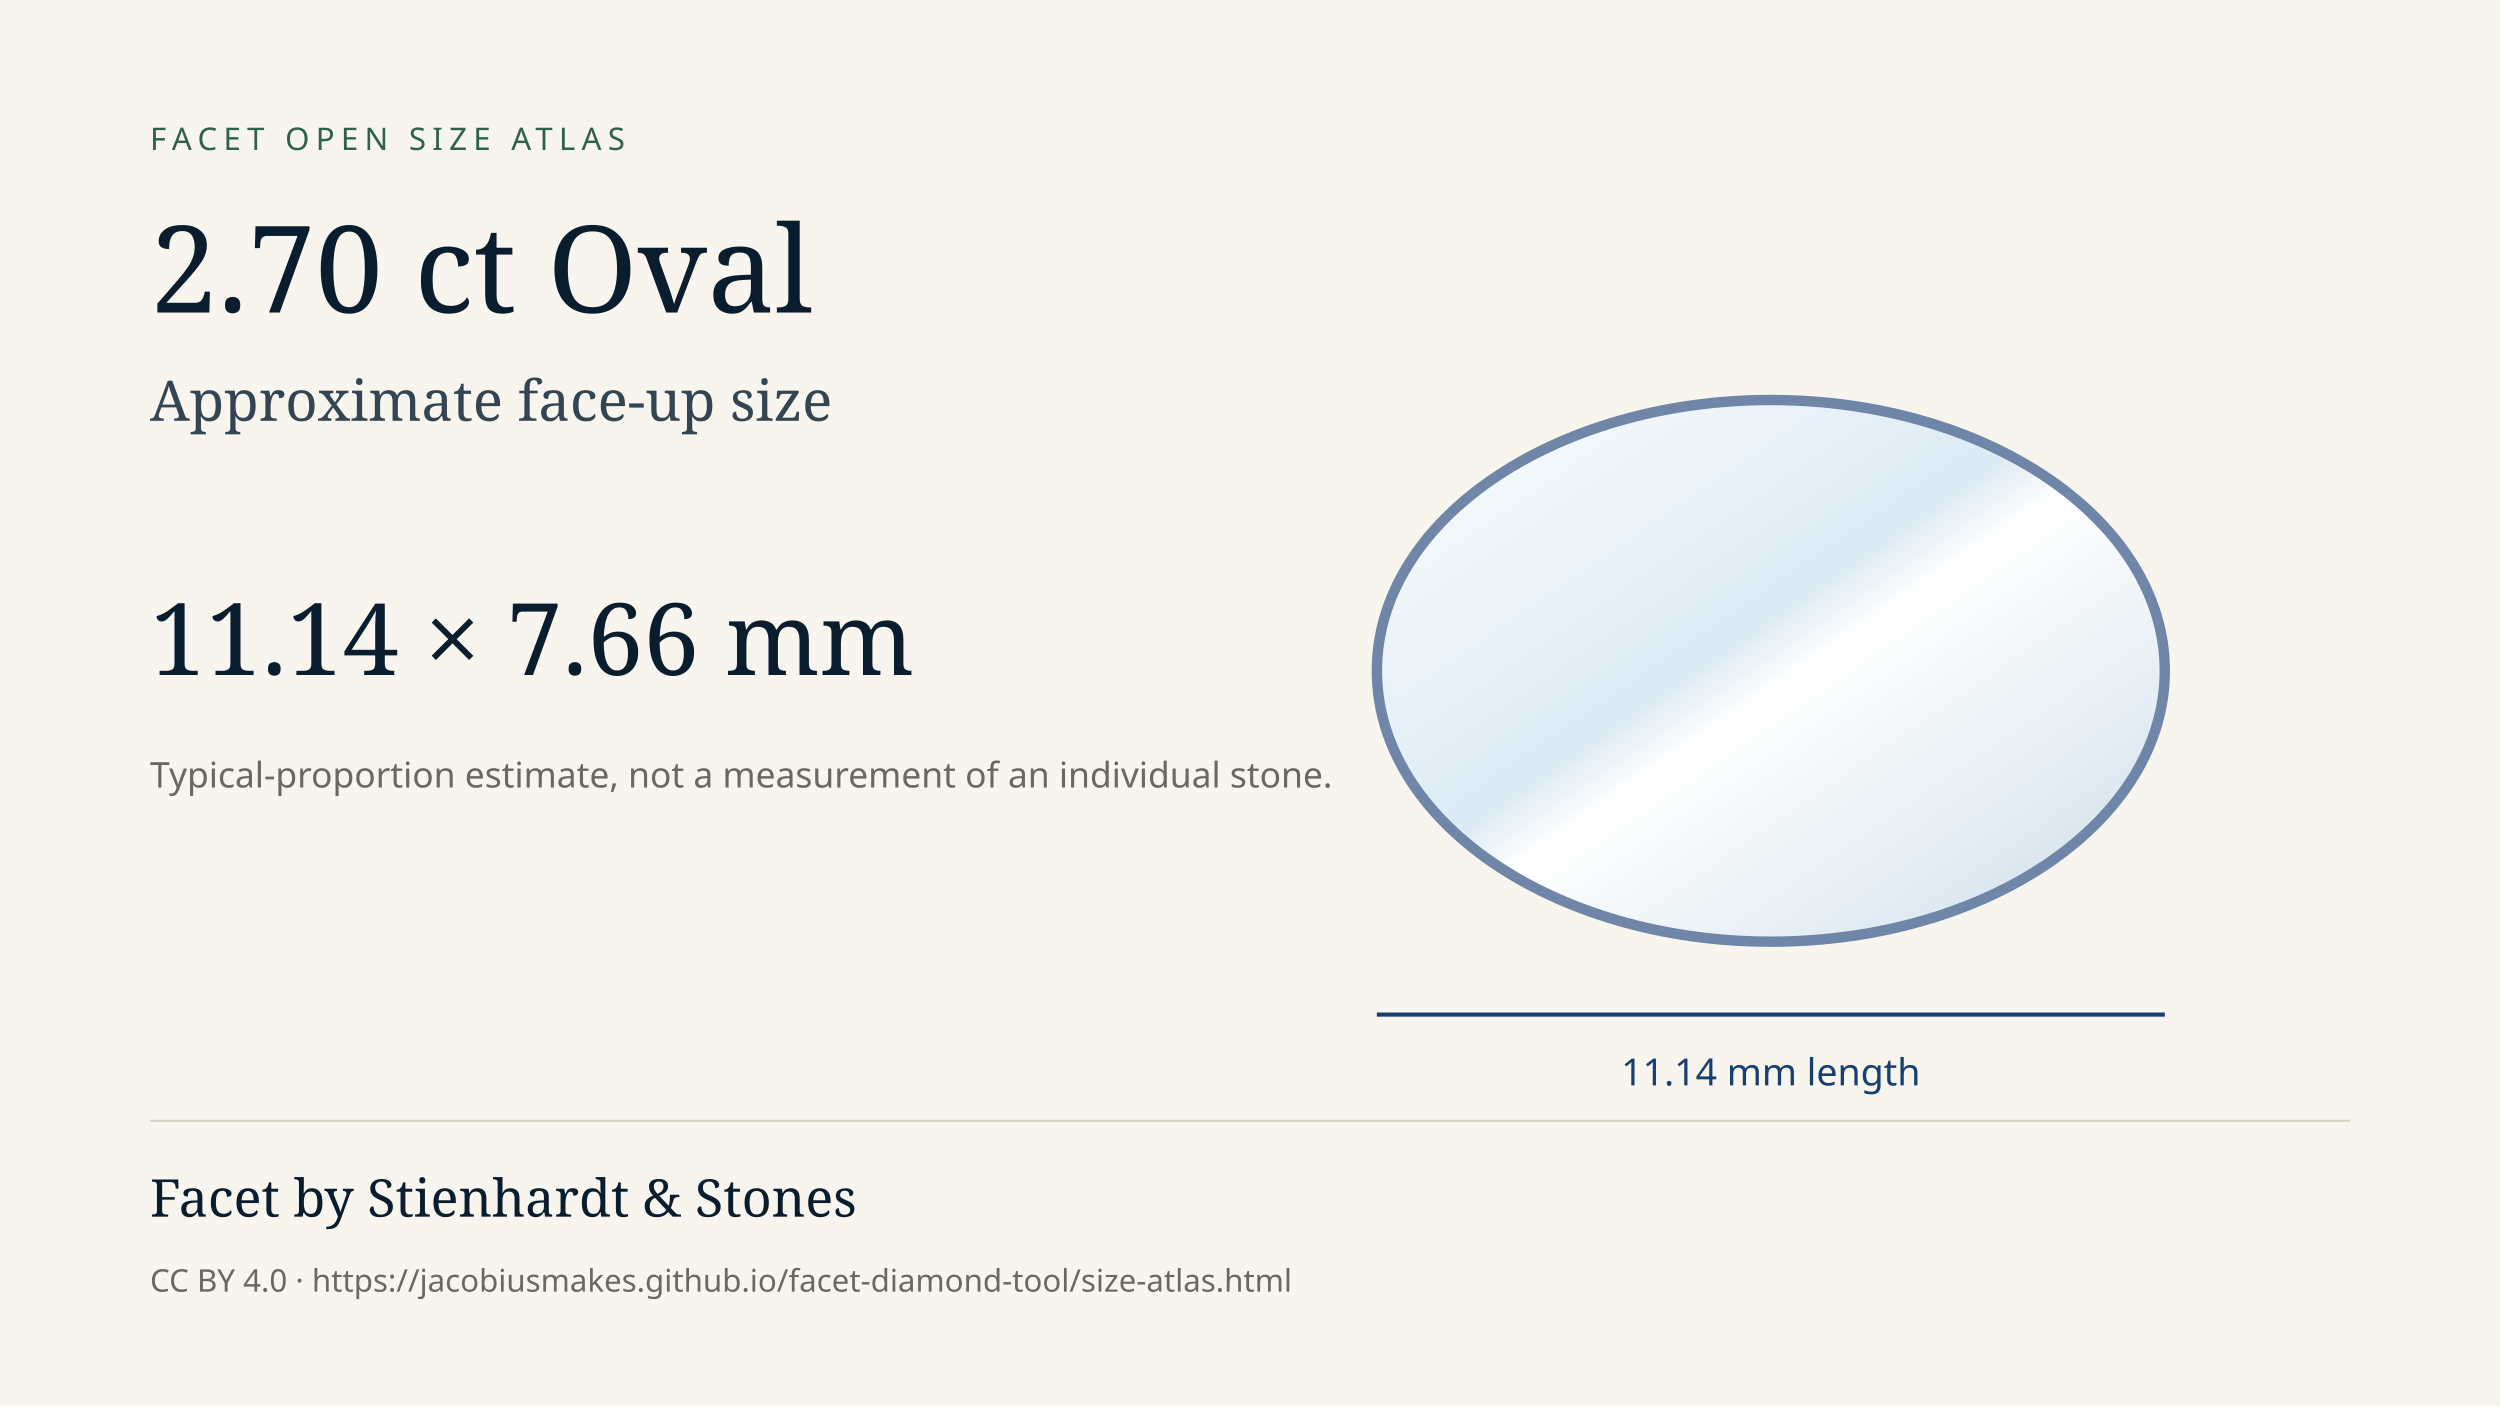
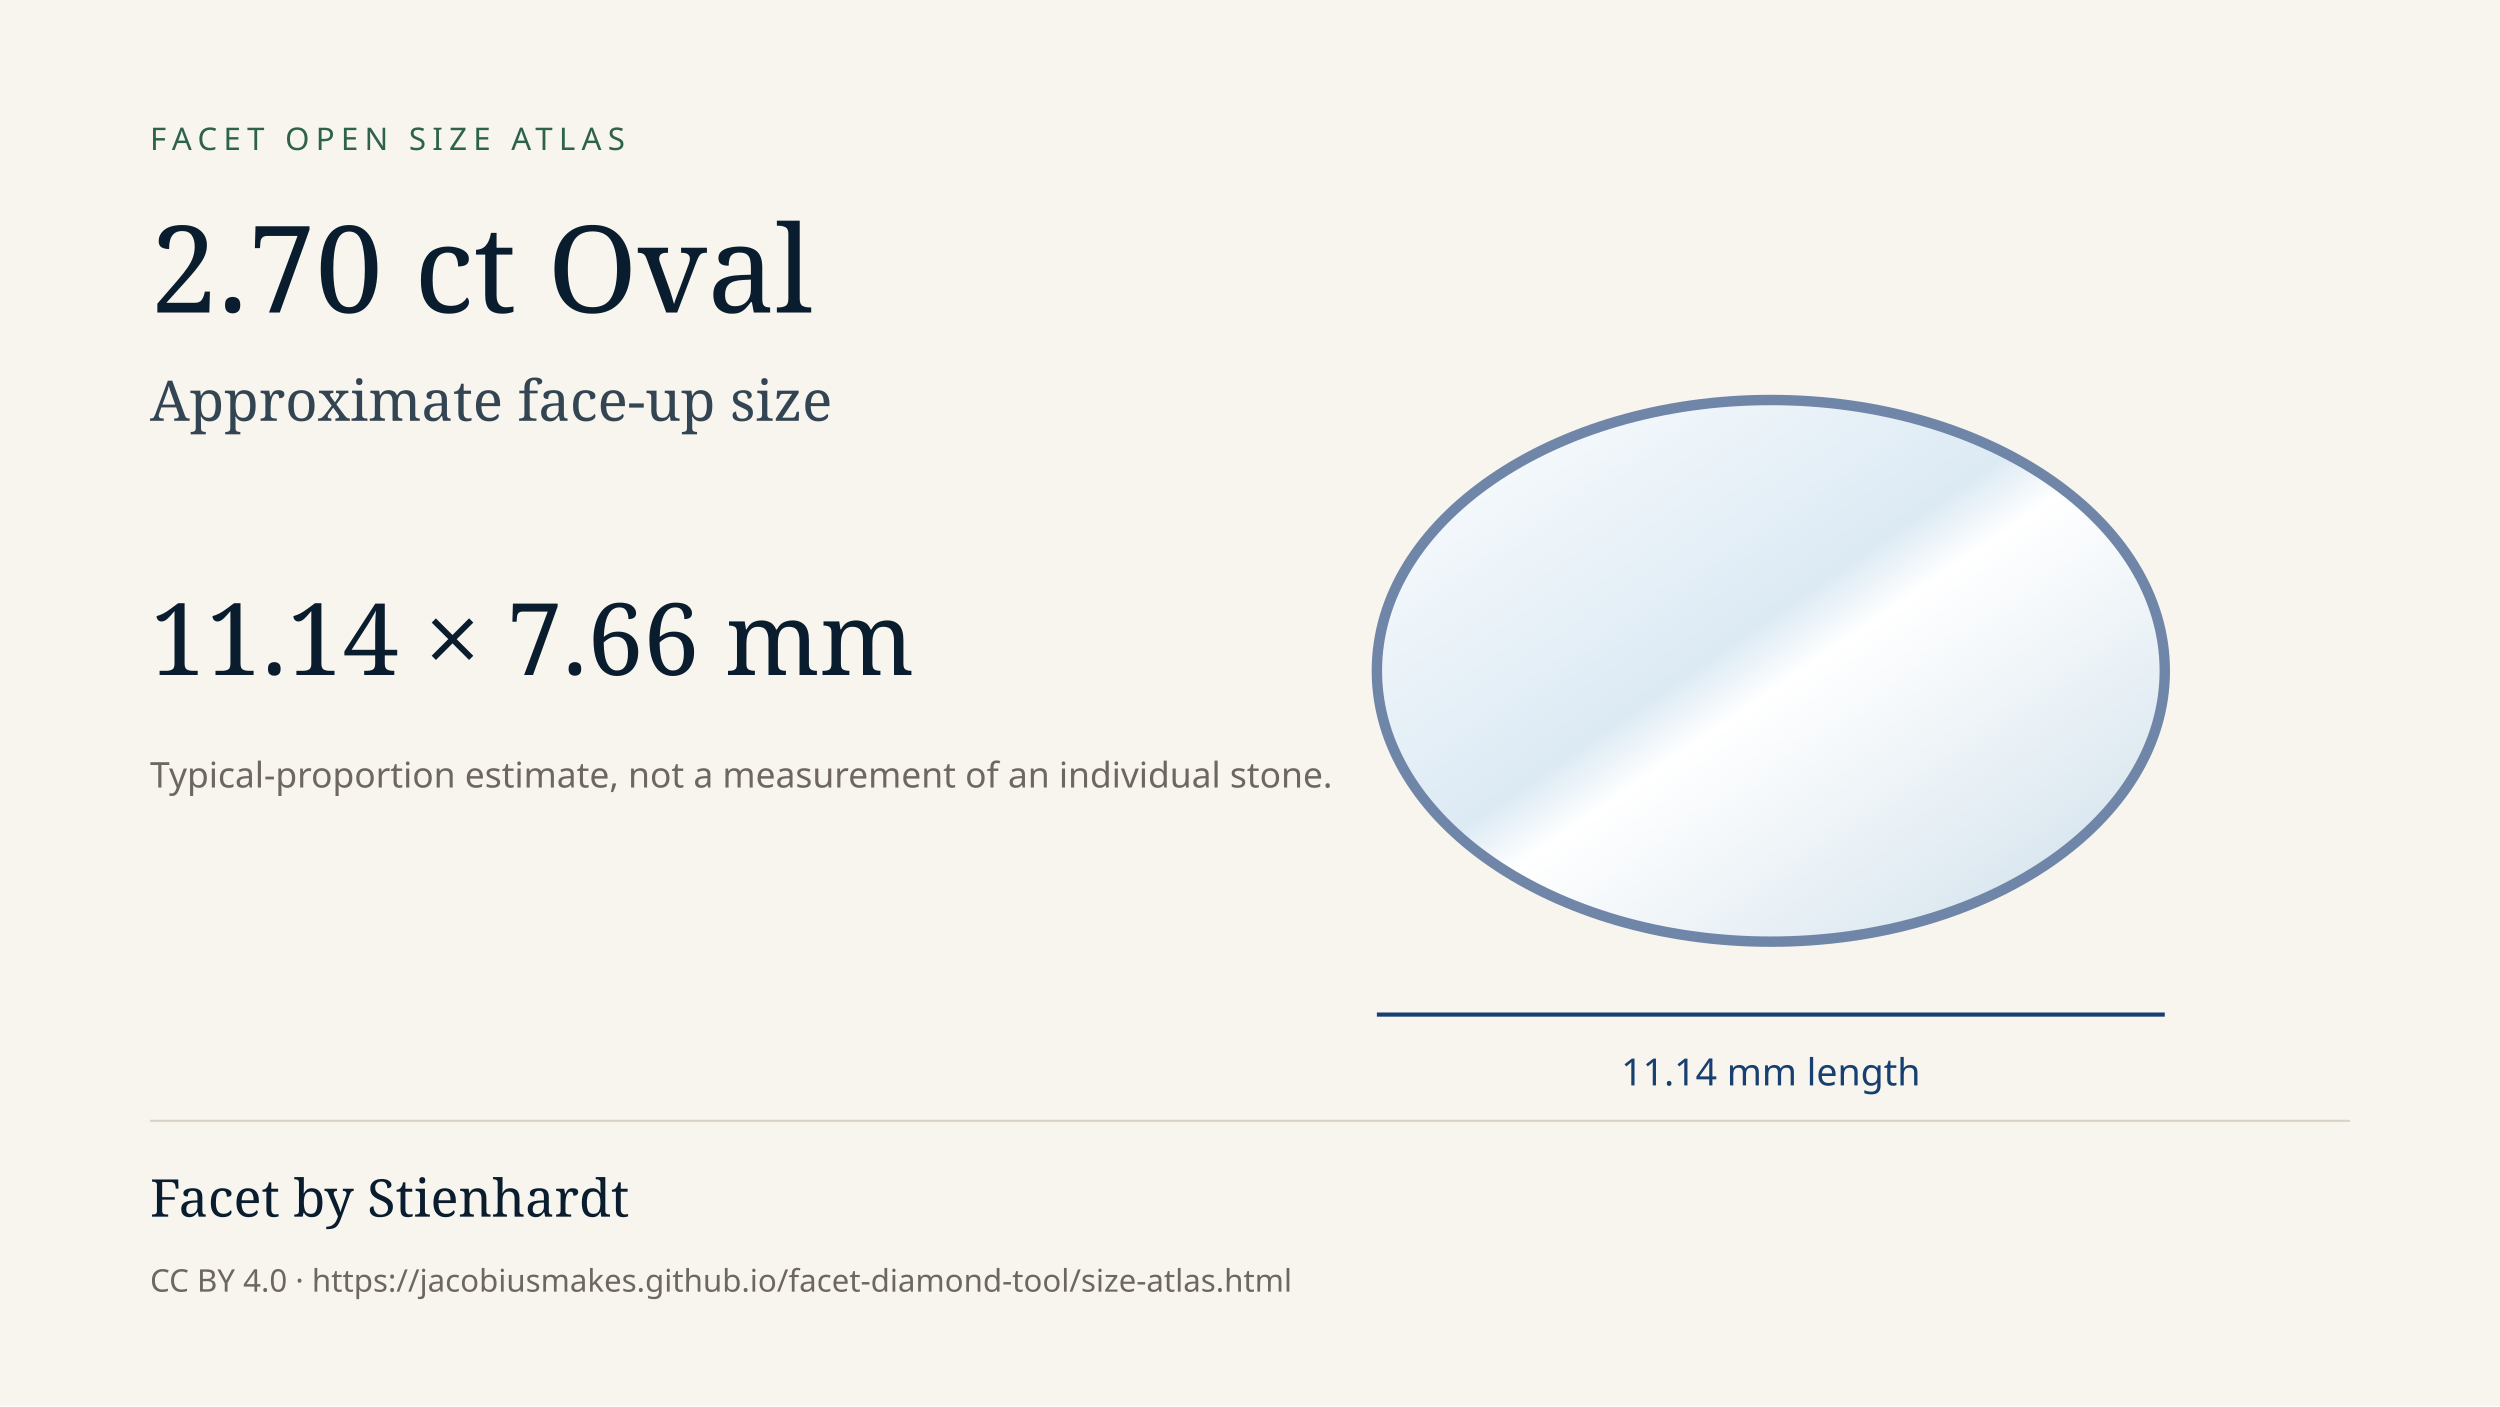
<svg xmlns="http://www.w3.org/2000/svg" width="1200" height="675" viewBox="0 0 1200 675" role="img" aria-labelledby="title description">
  <defs>
    <linearGradient id="paper" x1="0" y1="0" x2="1" y2="1">
      <stop stop-color="#fffdfa" />
      <stop offset="1" stop-color="#edf3f7" />
    </linearGradient>
    <linearGradient id="stone" x1="0" y1="0" x2="1" y2="1">
      <stop stop-color="#ffffff" />
      <stop offset="0.45" stop-color="#dceaf4" />
      <stop offset="0.52" stop-color="#ffffff" />
      <stop offset="1" stop-color="#cbdde9" />
    </linearGradient>
  </defs>
  <rect width="1200" height="675" fill="#f8f5ef" />
  <text x="72" y="72" fill="#2e624b" font-family="Verdana, sans-serif" font-size="15" letter-spacing="3">FACET OPEN SIZE ATLAS</text>
  <text x="72" y="150" fill="#091d2e" font-family="Georgia, serif" font-size="58">2.70 ct Oval</text>
  <text x="72" y="202" fill="#334553" font-family="Georgia, serif" font-size="27">Approximate face-up size</text>
  <g fill="url(#stone)" stroke="#6f86a8" stroke-width="5">
    <ellipse cx="850" cy="322" rx="189.1" ry="130.0" />
  </g>
  <line x1="660.9" y1="487.0" x2="1039.1" y2="487.0" stroke="#173f70" stroke-width="2" />
  <text x="850" y="521.0" fill="#173f70" text-anchor="middle" font-family="Verdana, sans-serif" font-size="18">11.14 mm length</text>
  <text x="72" y="324" fill="#091d2e" font-family="Georgia, serif" font-size="48">11.14 × 7.66 mm</text>
  <text x="72" y="378" fill="#6d675f" font-family="Verdana, sans-serif" font-size="17">Typical-proportion estimate, not a measurement of an individual stone.</text>
  <line x1="72" y1="538" x2="1128" y2="538" stroke="#d9d1c4" />
-   <text x="72" y="584" fill="#091d2e" font-family="Georgia, serif" font-size="25">Facet by Stienhardt &amp; Stones</text>
+   <text x="72" y="584" fill="#091d2e" font-family="Georgia, serif" font-size="25">Facet by Stienhardt</text>
  <text x="72" y="620" fill="#6d675f" font-family="Verdana, sans-serif" font-size="15">CC BY 4.0 · https://jacobiusmakes.github.io/facet-diamond-tool/size-atlas.html</text>
</svg>
